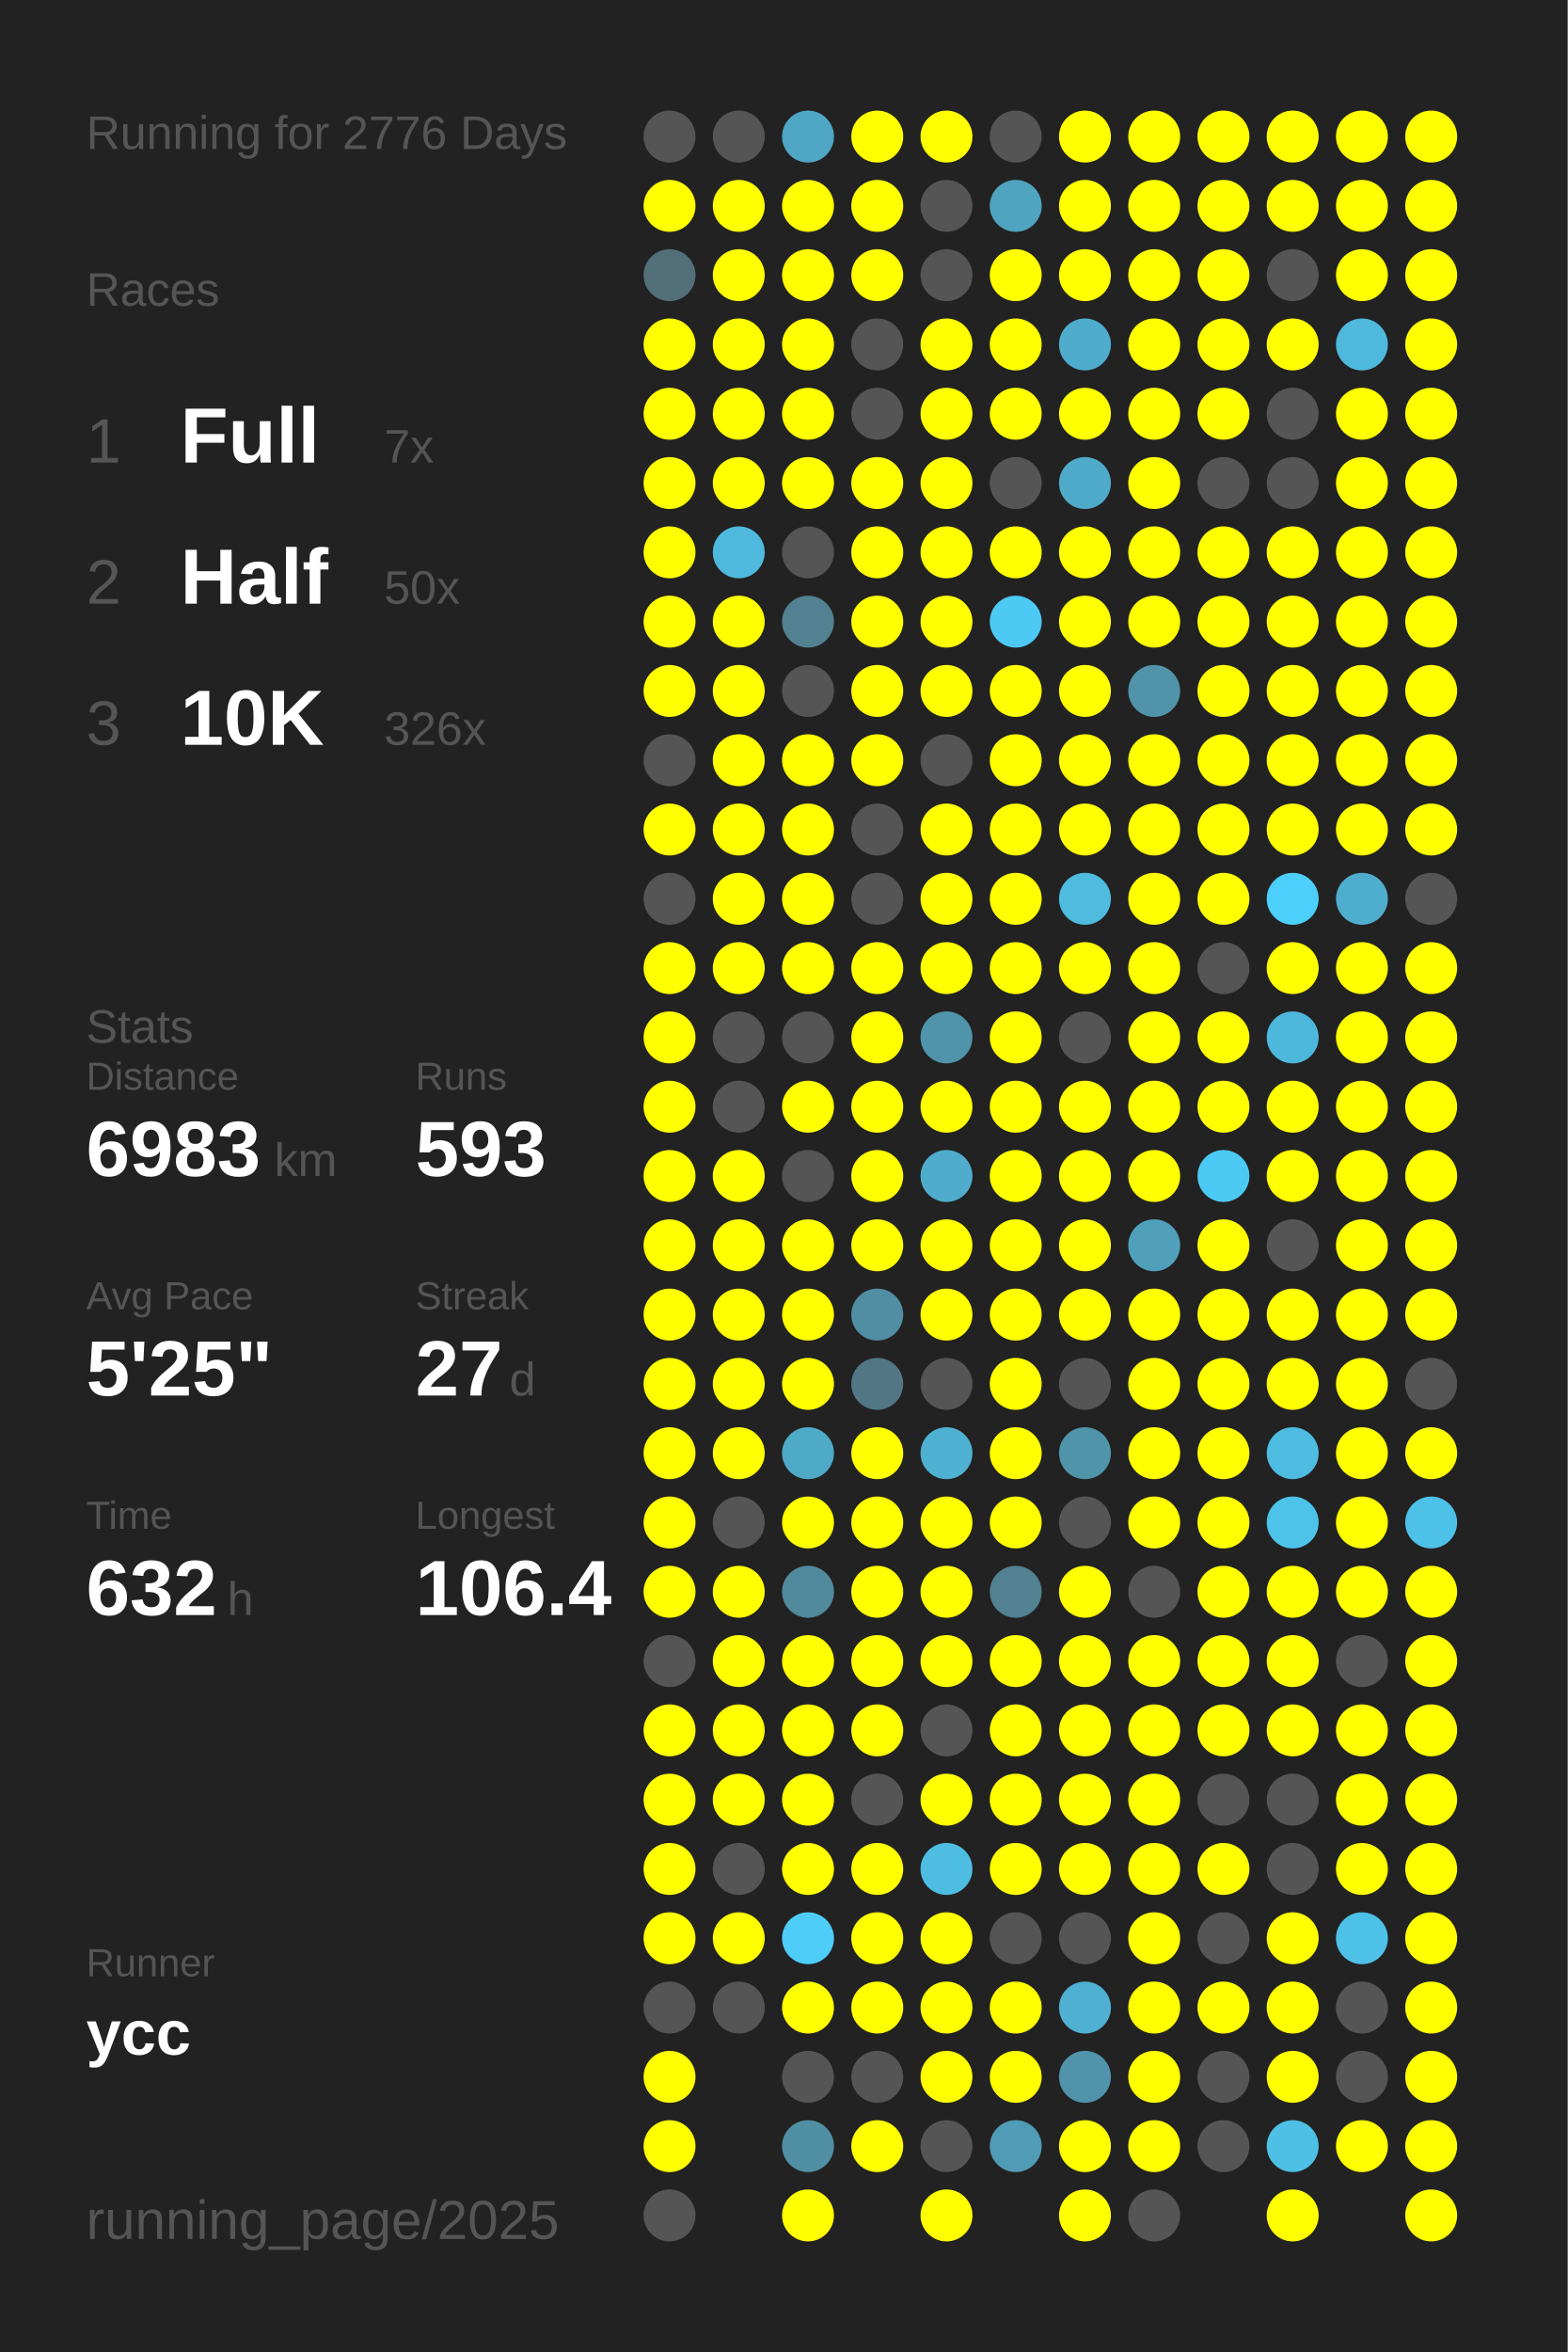
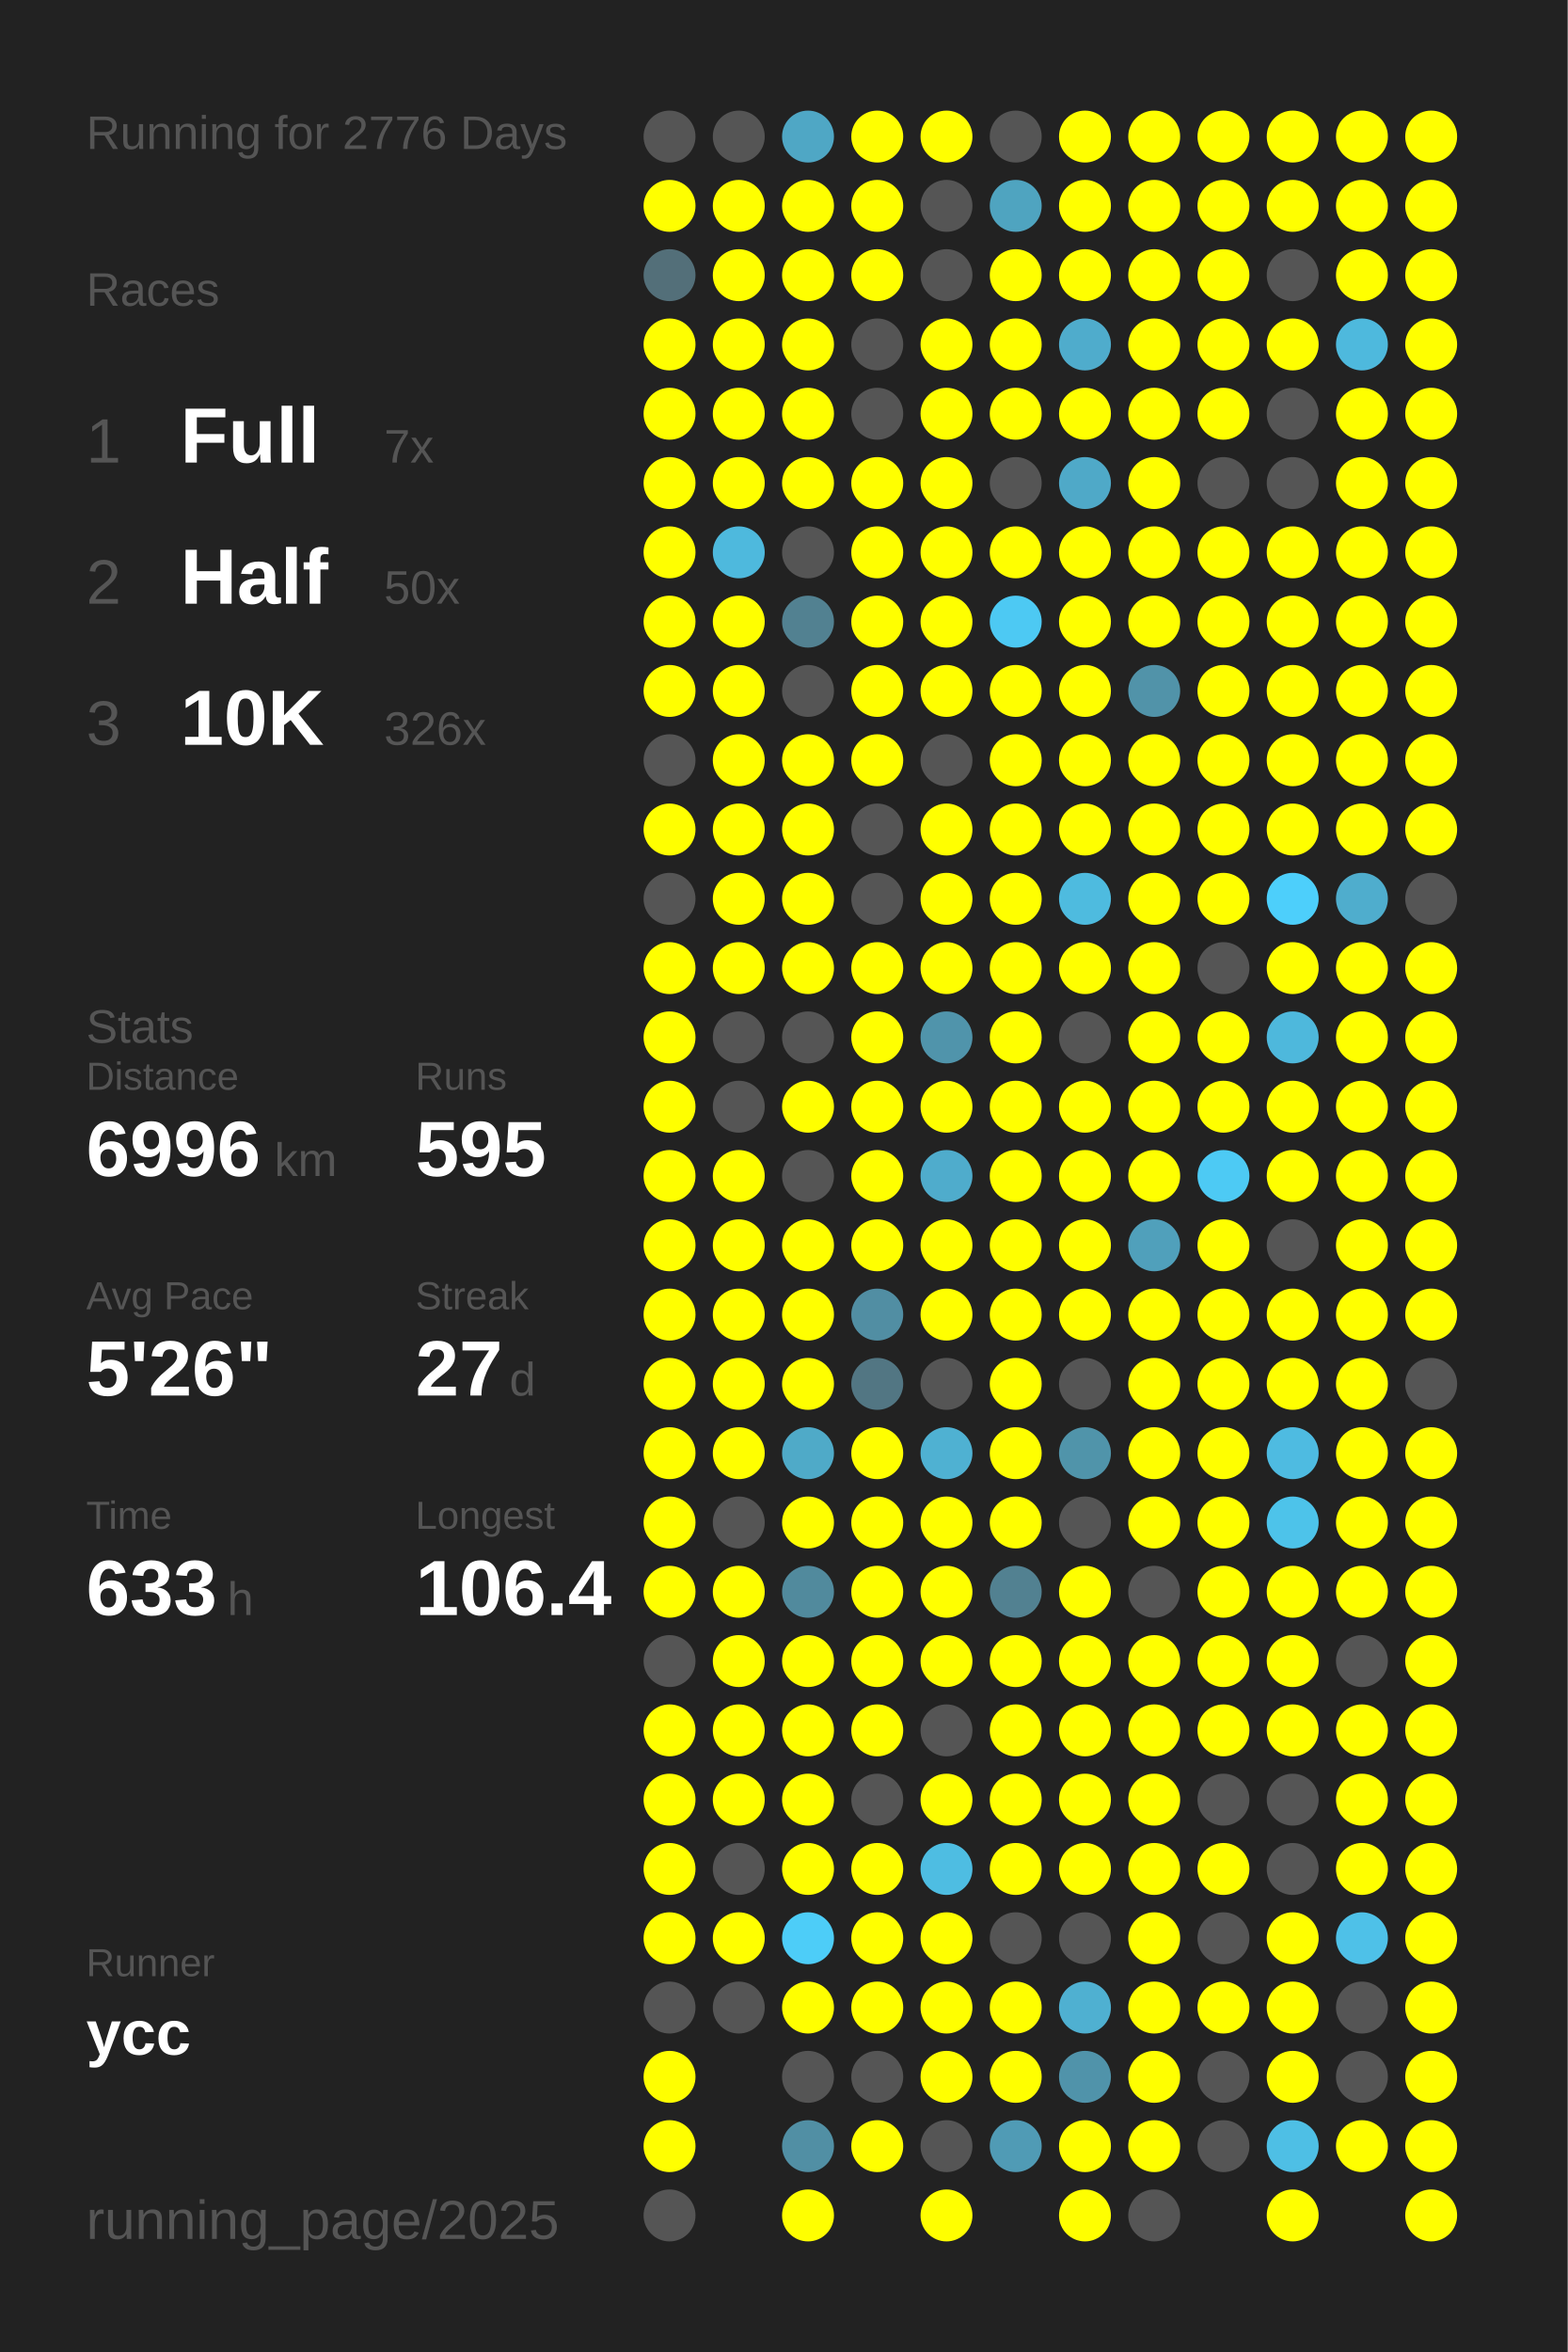
<svg xmlns="http://www.w3.org/2000/svg" baseProfile="full" height="300mm" version="1.1" viewBox="0,0,200,300" width="200mm">
  <defs />
  <rect fill="#222222" height="300" width="200" x="0" y="0" />
  <text fill="#555555" style="font-size:6px; font-family:Arial;" x="11" y="19">Running for 2776 Days</text>
  <text fill="#555555" style="font-size:6px; font-family:Arial;" x="11" y="39">Races</text>
  <text fill="#555555" style="font-size:8px; font-family:Arial;" x="11" y="59">1</text>
  <text fill="#FFFFFF" style="font-size:10px; font-family:Arial; font-weight:bold;" x="23" y="59">Full</text>
  <text fill="#555555" style="font-size:6px; font-family:Arial;" x="49" y="59">7x</text>
  <text fill="#555555" style="font-size:8px; font-family:Arial;" x="11" y="77">2</text>
  <text fill="#FFFFFF" style="font-size:10px; font-family:Arial; font-weight:bold;" x="23" y="77">Half</text>
  <text fill="#555555" style="font-size:6px; font-family:Arial;" x="49" y="77">50x</text>
  <text fill="#555555" style="font-size:8px; font-family:Arial;" x="11" y="95">3</text>
  <text fill="#FFFFFF" style="font-size:10px; font-family:Arial; font-weight:bold;" x="23" y="95">10K</text>
  <text fill="#555555" style="font-size:6px; font-family:Arial;" x="49" y="95">326x</text>
  <text fill="#555555" style="font-size:6px; font-family:Arial;" x="11" y="133">Stats</text>
  <text fill="#555555" style="font-size:5px; font-family:Arial;" x="11" y="139">Distance</text>
-   <text fill="#FFFFFF" style="font-size:10px; font-family:Arial; font-weight:bold;" x="11" y="150">6983</text>
+   <text fill="#FFFFFF" style="font-size:10px; font-family:Arial; font-weight:bold;" x="11" y="150">6996</text>
  <text fill="#555555" style="font-size:6px; font-family:Arial;" x="35" y="150">km</text>
  <text fill="#555555" style="font-size:5px; font-family:Arial;" x="53" y="139">Runs</text>
-   <text fill="#FFFFFF" style="font-size:10px; font-family:Arial; font-weight:bold;" x="53" y="150">593</text>
+   <text fill="#FFFFFF" style="font-size:10px; font-family:Arial; font-weight:bold;" x="53" y="150">595</text>
  <text fill="#555555" style="font-size:5px; font-family:Arial;" x="11" y="167">Avg Pace</text>
-   <text fill="#FFFFFF" style="font-size:10px; font-family:Arial; font-weight:bold;" x="11" y="178">5'25"</text>
+   <text fill="#FFFFFF" style="font-size:10px; font-family:Arial; font-weight:bold;" x="11" y="178">5'26"</text>
  <text fill="#555555" style="font-size:5px; font-family:Arial;" x="53" y="167">Streak</text>
  <text fill="#FFFFFF" style="font-size:10px; font-family:Arial; font-weight:bold;" x="53" y="178">27</text>
  <text fill="#555555" style="font-size:6px; font-family:Arial;" x="65" y="178">d</text>
  <text fill="#555555" style="font-size:5px; font-family:Arial;" x="11" y="195">Time</text>
-   <text fill="#FFFFFF" style="font-size:10px; font-family:Arial; font-weight:bold;" x="11" y="206">632</text>
+   <text fill="#FFFFFF" style="font-size:10px; font-family:Arial; font-weight:bold;" x="11" y="206">633</text>
  <text fill="#555555" style="font-size:6px; font-family:Arial;" x="29" y="206">h</text>
  <text fill="#555555" style="font-size:5px; font-family:Arial;" x="53" y="195">Longest</text>
  <text fill="#FFFFFF" style="font-size:10px; font-family:Arial; font-weight:bold;" x="53" y="206">106.4</text>
  <text fill="#555555" style="font-size:5px; font-family:Arial;" x="11" y="252.065">Runner</text>
  <text fill="#FFFFFF" style="font-size:8px; font-family:Arial; font-weight:bold;" x="11" y="262.065">ycc</text>
  <text fill="#555555" style="font-size:7px; font-family:Arial;" x="11" y="285.581">running_page/2025</text>
  <circle cx="85.417" cy="17.419" fill="#555555" r="3.312" />
  <circle cx="85.417" cy="26.258" fill="#FFFF00" r="3.312" />
  <circle cx="85.417" cy="35.097" fill="#536f79" r="3.312" />
  <circle cx="85.417" cy="43.935" fill="#FFFF00" r="3.312" />
  <circle cx="85.417" cy="52.774" fill="#FFFF00" r="3.312" />
  <circle cx="85.417" cy="61.613" fill="#FFFF00" r="3.312" />
  <circle cx="85.417" cy="70.452" fill="#FFFF00" r="3.312" />
  <circle cx="85.417" cy="79.29" fill="#FFFF00" r="3.312" />
  <circle cx="85.417" cy="88.129" fill="#FFFF00" r="3.312" />
  <circle cx="85.417" cy="96.968" fill="#555555" r="3.312" />
  <circle cx="85.417" cy="105.806" fill="#FFFF00" r="3.312" />
  <circle cx="85.417" cy="114.645" fill="#555555" r="3.312" />
  <circle cx="85.417" cy="123.484" fill="#FFFF00" r="3.312" />
  <circle cx="85.417" cy="132.323" fill="#FFFF00" r="3.312" />
  <circle cx="85.417" cy="141.161" fill="#FFFF00" r="3.312" />
  <circle cx="85.417" cy="150" fill="#FFFF00" r="3.312" />
  <circle cx="85.417" cy="158.839" fill="#FFFF00" r="3.312" />
  <circle cx="85.417" cy="167.677" fill="#FFFF00" r="3.312" />
  <circle cx="85.417" cy="176.516" fill="#FFFF00" r="3.312" />
  <circle cx="85.417" cy="185.355" fill="#FFFF00" r="3.312" />
  <circle cx="85.417" cy="194.194" fill="#FFFF00" r="3.312" />
  <circle cx="85.417" cy="203.032" fill="#FFFF00" r="3.312" />
  <circle cx="85.417" cy="211.871" fill="#555555" r="3.312" />
  <circle cx="85.417" cy="220.71" fill="#FFFF00" r="3.312" />
  <circle cx="85.417" cy="229.548" fill="#FFFF00" r="3.312" />
  <circle cx="85.417" cy="238.387" fill="#FFFF00" r="3.312" />
  <circle cx="85.417" cy="247.226" fill="#FFFF00" r="3.312" />
  <circle cx="85.417" cy="256.065" fill="#555555" r="3.312" />
  <circle cx="85.417" cy="264.903" fill="#FFFF00" r="3.312" />
  <circle cx="85.417" cy="273.742" fill="#FFFF00" r="3.312" />
  <circle cx="85.417" cy="282.581" fill="#555555" r="3.312" />
  <circle cx="94.25" cy="17.419" fill="#555555" r="3.312" />
  <circle cx="94.25" cy="26.258" fill="#FFFF00" r="3.312" />
  <circle cx="94.25" cy="35.097" fill="#FFFF00" r="3.312" />
  <circle cx="94.25" cy="43.935" fill="#FFFF00" r="3.312" />
  <circle cx="94.25" cy="52.774" fill="#FFFF00" r="3.312" />
  <circle cx="94.25" cy="61.613" fill="#FFFF00" r="3.312" />
  <circle cx="94.25" cy="70.452" fill="#4eb9dd" r="3.312" />
  <circle cx="94.25" cy="79.29" fill="#FFFF00" r="3.312" />
  <circle cx="94.25" cy="88.129" fill="#FFFF00" r="3.312" />
  <circle cx="94.25" cy="96.968" fill="#FFFF00" r="3.312" />
  <circle cx="94.25" cy="105.806" fill="#FFFF00" r="3.312" />
  <circle cx="94.25" cy="114.645" fill="#FFFF00" r="3.312" />
  <circle cx="94.25" cy="123.484" fill="#FFFF00" r="3.312" />
  <circle cx="94.25" cy="132.323" fill="#555555" r="3.312" />
  <circle cx="94.25" cy="141.161" fill="#555555" r="3.312" />
  <circle cx="94.25" cy="150" fill="#FFFF00" r="3.312" />
  <circle cx="94.25" cy="158.839" fill="#FFFF00" r="3.312" />
  <circle cx="94.25" cy="167.677" fill="#FFFF00" r="3.312" />
  <circle cx="94.25" cy="176.516" fill="#FFFF00" r="3.312" />
  <circle cx="94.25" cy="185.355" fill="#FFFF00" r="3.312" />
  <circle cx="94.25" cy="194.194" fill="#555555" r="3.312" />
  <circle cx="94.25" cy="203.032" fill="#FFFF00" r="3.312" />
  <circle cx="94.25" cy="211.871" fill="#FFFF00" r="3.312" />
  <circle cx="94.25" cy="220.71" fill="#FFFF00" r="3.312" />
  <circle cx="94.25" cy="229.548" fill="#FFFF00" r="3.312" />
  <circle cx="94.25" cy="238.387" fill="#555555" r="3.312" />
  <circle cx="94.25" cy="247.226" fill="#FFFF00" r="3.312" />
  <circle cx="94.25" cy="256.065" fill="#555555" r="3.312" />
  <circle cx="103.083" cy="17.419" fill="#4fa7c5" r="3.312" />
  <circle cx="103.083" cy="26.258" fill="#FFFF00" r="3.312" />
  <circle cx="103.083" cy="35.097" fill="#FFFF00" r="3.312" />
  <circle cx="103.083" cy="43.935" fill="#FFFF00" r="3.312" />
  <circle cx="103.083" cy="52.774" fill="#FFFF00" r="3.312" />
  <circle cx="103.083" cy="61.613" fill="#FFFF00" r="3.312" />
  <circle cx="103.083" cy="70.452" fill="#555555" r="3.312" />
  <circle cx="103.083" cy="79.29" fill="#528191" r="3.312" />
  <circle cx="103.083" cy="88.129" fill="#555555" r="3.312" />
  <circle cx="103.083" cy="96.968" fill="#FFFF00" r="3.312" />
  <circle cx="103.083" cy="105.806" fill="#FFFF00" r="3.312" />
  <circle cx="103.083" cy="114.645" fill="#FFFF00" r="3.312" />
  <circle cx="103.083" cy="123.484" fill="#FFFF00" r="3.312" />
  <circle cx="103.083" cy="132.323" fill="#555555" r="3.312" />
  <circle cx="103.083" cy="141.161" fill="#FFFF00" r="3.312" />
  <circle cx="103.083" cy="150" fill="#555555" r="3.312" />
  <circle cx="103.083" cy="158.839" fill="#FFFF00" r="3.312" />
  <circle cx="103.083" cy="167.677" fill="#FFFF00" r="3.312" />
  <circle cx="103.083" cy="176.516" fill="#FFFF00" r="3.312" />
  <circle cx="103.083" cy="185.355" fill="#4faac8" r="3.312" />
  <circle cx="103.083" cy="194.194" fill="#FFFF00" r="3.312" />
  <circle cx="103.083" cy="203.032" fill="#518a9d" r="3.312" />
  <circle cx="103.083" cy="211.871" fill="#FFFF00" r="3.312" />
  <circle cx="103.083" cy="220.71" fill="#FFFF00" r="3.312" />
  <circle cx="103.083" cy="229.548" fill="#FFFF00" r="3.312" />
  <circle cx="103.083" cy="238.387" fill="#FFFF00" r="3.312" />
  <circle cx="103.083" cy="247.226" fill="#4dcdf8" r="3.312" />
  <circle cx="103.083" cy="256.065" fill="#FFFF00" r="3.312" />
  <circle cx="103.083" cy="264.903" fill="#555555" r="3.312" />
  <circle cx="103.083" cy="273.742" fill="#518fa4" r="3.312" />
  <circle cx="103.083" cy="282.581" fill="#FFFF00" r="3.312" />
  <circle cx="111.917" cy="17.419" fill="#FFFF00" r="3.312" />
  <circle cx="111.917" cy="26.258" fill="#FFFF00" r="3.312" />
  <circle cx="111.917" cy="35.097" fill="#FFFF00" r="3.312" />
  <circle cx="111.917" cy="43.935" fill="#555555" r="3.312" />
  <circle cx="111.917" cy="52.774" fill="#555555" r="3.312" />
  <circle cx="111.917" cy="61.613" fill="#FFFF00" r="3.312" />
  <circle cx="111.917" cy="70.452" fill="#FFFF00" r="3.312" />
  <circle cx="111.917" cy="79.29" fill="#FFFF00" r="3.312" />
  <circle cx="111.917" cy="88.129" fill="#FFFF00" r="3.312" />
  <circle cx="111.917" cy="96.968" fill="#FFFF00" r="3.312" />
  <circle cx="111.917" cy="105.806" fill="#555555" r="3.312" />
  <circle cx="111.917" cy="114.645" fill="#555555" r="3.312" />
  <circle cx="111.917" cy="123.484" fill="#FFFF00" r="3.312" />
  <circle cx="111.917" cy="132.323" fill="#FFFF00" r="3.312" />
  <circle cx="111.917" cy="141.161" fill="#FFFF00" r="3.312" />
  <circle cx="111.917" cy="150" fill="#FFFF00" r="3.312" />
  <circle cx="111.917" cy="158.839" fill="#FFFF00" r="3.312" />
  <circle cx="111.917" cy="167.677" fill="#518ea3" r="3.312" />
  <circle cx="111.917" cy="176.516" fill="#527683" r="3.312" />
  <circle cx="111.917" cy="185.355" fill="#FFFF00" r="3.312" />
  <circle cx="111.917" cy="194.194" fill="#FFFF00" r="3.312" />
  <circle cx="111.917" cy="203.032" fill="#FFFF00" r="3.312" />
  <circle cx="111.917" cy="211.871" fill="#FFFF00" r="3.312" />
  <circle cx="111.917" cy="220.71" fill="#FFFF00" r="3.312" />
  <circle cx="111.917" cy="229.548" fill="#555555" r="3.312" />
  <circle cx="111.917" cy="238.387" fill="#FFFF00" r="3.312" />
  <circle cx="111.917" cy="247.226" fill="#FFFF00" r="3.312" />
  <circle cx="111.917" cy="256.065" fill="#FFFF00" r="3.312" />
  <circle cx="111.917" cy="264.903" fill="#555555" r="3.312" />
  <circle cx="111.917" cy="273.742" fill="#FFFF00" r="3.312" />
  <circle cx="120.75" cy="17.419" fill="#FFFF00" r="3.312" />
  <circle cx="120.75" cy="26.258" fill="#555555" r="3.312" />
  <circle cx="120.75" cy="35.097" fill="#555555" r="3.312" />
  <circle cx="120.75" cy="43.935" fill="#FFFF00" r="3.312" />
  <circle cx="120.75" cy="52.774" fill="#FFFF00" r="3.312" />
  <circle cx="120.75" cy="61.613" fill="#FFFF00" r="3.312" />
  <circle cx="120.75" cy="70.452" fill="#FFFF00" r="3.312" />
  <circle cx="120.75" cy="79.29" fill="#FFFF00" r="3.312" />
  <circle cx="120.75" cy="88.129" fill="#FFFF00" r="3.312" />
  <circle cx="120.75" cy="96.968" fill="#555555" r="3.312" />
  <circle cx="120.75" cy="105.806" fill="#FFFF00" r="3.312" />
  <circle cx="120.75" cy="114.645" fill="#FFFF00" r="3.312" />
  <circle cx="120.75" cy="123.484" fill="#FFFF00" r="3.312" />
  <circle cx="120.75" cy="132.323" fill="#5094ab" r="3.312" />
  <circle cx="120.75" cy="141.161" fill="#FFFF00" r="3.312" />
  <circle cx="120.75" cy="150" fill="#4faccc" r="3.312" />
  <circle cx="120.75" cy="158.839" fill="#FFFF00" r="3.312" />
  <circle cx="120.75" cy="167.677" fill="#FFFF00" r="3.312" />
  <circle cx="120.75" cy="176.516" fill="#555555" r="3.312" />
  <circle cx="120.75" cy="185.355" fill="#4fb1d2" r="3.312" />
  <circle cx="120.75" cy="194.194" fill="#FFFF00" r="3.312" />
  <circle cx="120.75" cy="203.032" fill="#FFFF00" r="3.312" />
  <circle cx="120.75" cy="211.871" fill="#FFFF00" r="3.312" />
  <circle cx="120.75" cy="220.71" fill="#555555" r="3.312" />
  <circle cx="120.75" cy="229.548" fill="#FFFF00" r="3.312" />
  <circle cx="120.75" cy="238.387" fill="#4ebde2" r="3.312" />
  <circle cx="120.75" cy="247.226" fill="#FFFF00" r="3.312" />
  <circle cx="120.75" cy="256.065" fill="#FFFF00" r="3.312" />
  <circle cx="120.75" cy="264.903" fill="#FFFF00" r="3.312" />
  <circle cx="120.75" cy="273.742" fill="#555555" r="3.312" />
  <circle cx="120.75" cy="282.581" fill="#FFFF00" r="3.312" />
  <circle cx="129.583" cy="17.419" fill="#555555" r="3.312" />
  <circle cx="129.583" cy="26.258" fill="#4fa4c0" r="3.312" />
  <circle cx="129.583" cy="35.097" fill="#FFFF00" r="3.312" />
  <circle cx="129.583" cy="43.935" fill="#FFFF00" r="3.312" />
  <circle cx="129.583" cy="52.774" fill="#FFFF00" r="3.312" />
  <circle cx="129.583" cy="61.613" fill="#555555" r="3.312" />
  <circle cx="129.583" cy="70.452" fill="#FFFF00" r="3.312" />
  <circle cx="129.583" cy="79.29" fill="#4dc9f3" r="3.312" />
  <circle cx="129.583" cy="88.129" fill="#FFFF00" r="3.312" />
  <circle cx="129.583" cy="96.968" fill="#FFFF00" r="3.312" />
  <circle cx="129.583" cy="105.806" fill="#FFFF00" r="3.312" />
  <circle cx="129.583" cy="114.645" fill="#FFFF00" r="3.312" />
  <circle cx="129.583" cy="123.484" fill="#FFFF00" r="3.312" />
  <circle cx="129.583" cy="132.323" fill="#FFFF00" r="3.312" />
  <circle cx="129.583" cy="141.161" fill="#FFFF00" r="3.312" />
  <circle cx="129.583" cy="150" fill="#FFFF00" r="3.312" />
  <circle cx="129.583" cy="158.839" fill="#FFFF00" r="3.312" />
  <circle cx="129.583" cy="167.677" fill="#FFFF00" r="3.312" />
  <circle cx="129.583" cy="176.516" fill="#FFFF00" r="3.312" />
  <circle cx="129.583" cy="185.355" fill="#FFFF00" r="3.312" />
  <circle cx="129.583" cy="194.194" fill="#FFFF00" r="3.312" />
  <circle cx="129.583" cy="203.032" fill="#528191" r="3.312" />
  <circle cx="129.583" cy="211.871" fill="#FFFF00" r="3.312" />
  <circle cx="129.583" cy="220.71" fill="#FFFF00" r="3.312" />
  <circle cx="129.583" cy="229.548" fill="#FFFF00" r="3.312" />
  <circle cx="129.583" cy="238.387" fill="#FFFF00" r="3.312" />
  <circle cx="129.583" cy="247.226" fill="#555555" r="3.312" />
  <circle cx="129.583" cy="256.065" fill="#FFFF00" r="3.312" />
  <circle cx="129.583" cy="264.903" fill="#FFFF00" r="3.312" />
  <circle cx="129.583" cy="273.742" fill="#509bb5" r="3.312" />
  <circle cx="138.417" cy="17.419" fill="#FFFF00" r="3.312" />
  <circle cx="138.417" cy="26.258" fill="#FFFF00" r="3.312" />
  <circle cx="138.417" cy="35.097" fill="#FFFF00" r="3.312" />
  <circle cx="138.417" cy="43.935" fill="#4faccc" r="3.312" />
  <circle cx="138.417" cy="52.774" fill="#FFFF00" r="3.312" />
  <circle cx="138.417" cy="61.613" fill="#4fa9c8" r="3.312" />
  <circle cx="138.417" cy="70.452" fill="#FFFF00" r="3.312" />
  <circle cx="138.417" cy="79.29" fill="#FFFF00" r="3.312" />
  <circle cx="138.417" cy="88.129" fill="#FFFF00" r="3.312" />
  <circle cx="138.417" cy="96.968" fill="#FFFF00" r="3.312" />
  <circle cx="138.417" cy="105.806" fill="#FFFF00" r="3.312" />
  <circle cx="138.417" cy="114.645" fill="#4ebbdf" r="3.312" />
  <circle cx="138.417" cy="123.484" fill="#FFFF00" r="3.312" />
  <circle cx="138.417" cy="132.323" fill="#555555" r="3.312" />
  <circle cx="138.417" cy="141.161" fill="#FFFF00" r="3.312" />
  <circle cx="138.417" cy="150" fill="#FFFF00" r="3.312" />
  <circle cx="138.417" cy="158.839" fill="#FFFF00" r="3.312" />
  <circle cx="138.417" cy="167.677" fill="#FFFF00" r="3.312" />
  <circle cx="138.417" cy="176.516" fill="#555555" r="3.312" />
  <circle cx="138.417" cy="185.355" fill="#5094aa" r="3.312" />
  <circle cx="138.417" cy="194.194" fill="#555555" r="3.312" />
  <circle cx="138.417" cy="203.032" fill="#FFFF00" r="3.312" />
  <circle cx="138.417" cy="211.871" fill="#FFFF00" r="3.312" />
  <circle cx="138.417" cy="220.71" fill="#FFFF00" r="3.312" />
  <circle cx="138.417" cy="229.548" fill="#FFFF00" r="3.312" />
  <circle cx="138.417" cy="238.387" fill="#FFFF00" r="3.312" />
  <circle cx="138.417" cy="247.226" fill="#555555" r="3.312" />
  <circle cx="138.417" cy="256.065" fill="#4fb0d1" r="3.312" />
  <circle cx="138.417" cy="264.903" fill="#5093aa" r="3.312" />
  <circle cx="138.417" cy="273.742" fill="#FFFF00" r="3.312" />
  <circle cx="138.417" cy="282.581" fill="#FFFF00" r="3.312" />
  <circle cx="147.25" cy="17.419" fill="#FFFF00" r="3.312" />
  <circle cx="147.25" cy="26.258" fill="#FFFF00" r="3.312" />
  <circle cx="147.25" cy="35.097" fill="#FFFF00" r="3.312" />
  <circle cx="147.25" cy="43.935" fill="#FFFF00" r="3.312" />
  <circle cx="147.25" cy="52.774" fill="#FFFF00" r="3.312" />
  <circle cx="147.25" cy="61.613" fill="#FFFF00" r="3.312" />
  <circle cx="147.25" cy="70.452" fill="#FFFF00" r="3.312" />
  <circle cx="147.25" cy="79.29" fill="#FFFF00" r="3.312" />
  <circle cx="147.25" cy="88.129" fill="#5193a9" r="3.312" />
  <circle cx="147.25" cy="96.968" fill="#FFFF00" r="3.312" />
  <circle cx="147.25" cy="105.806" fill="#FFFF00" r="3.312" />
  <circle cx="147.25" cy="114.645" fill="#FFFF00" r="3.312" />
  <circle cx="147.25" cy="123.484" fill="#FFFF00" r="3.312" />
  <circle cx="147.25" cy="132.323" fill="#FFFF00" r="3.312" />
  <circle cx="147.25" cy="141.161" fill="#FFFF00" r="3.312" />
  <circle cx="147.25" cy="150" fill="#FFFF00" r="3.312" />
  <circle cx="147.25" cy="158.839" fill="#50a0bb" r="3.312" />
  <circle cx="147.25" cy="167.677" fill="#FFFF00" r="3.312" />
  <circle cx="147.25" cy="176.516" fill="#FFFF00" r="3.312" />
  <circle cx="147.25" cy="185.355" fill="#FFFF00" r="3.312" />
  <circle cx="147.25" cy="194.194" fill="#FFFF00" r="3.312" />
  <circle cx="147.25" cy="203.032" fill="#555555" r="3.312" />
  <circle cx="147.25" cy="211.871" fill="#FFFF00" r="3.312" />
  <circle cx="147.25" cy="220.71" fill="#FFFF00" r="3.312" />
  <circle cx="147.25" cy="229.548" fill="#FFFF00" r="3.312" />
  <circle cx="147.25" cy="238.387" fill="#FFFF00" r="3.312" />
  <circle cx="147.25" cy="247.226" fill="#FFFF00" r="3.312" />
  <circle cx="147.25" cy="256.065" fill="#FFFF00" r="3.312" />
  <circle cx="147.25" cy="264.903" fill="#FFFF00" r="3.312" />
  <circle cx="147.25" cy="273.742" fill="#FFFF00" r="3.312" />
  <circle cx="147.25" cy="282.581" fill="#555555" r="3.312" />
  <circle cx="156.083" cy="17.419" fill="#FFFF00" r="3.312" />
  <circle cx="156.083" cy="26.258" fill="#FFFF00" r="3.312" />
  <circle cx="156.083" cy="35.097" fill="#FFFF00" r="3.312" />
  <circle cx="156.083" cy="43.935" fill="#FFFF00" r="3.312" />
  <circle cx="156.083" cy="52.774" fill="#FFFF00" r="3.312" />
  <circle cx="156.083" cy="61.613" fill="#555555" r="3.312" />
  <circle cx="156.083" cy="70.452" fill="#FFFF00" r="3.312" />
  <circle cx="156.083" cy="79.29" fill="#FFFF00" r="3.312" />
  <circle cx="156.083" cy="88.129" fill="#FFFF00" r="3.312" />
  <circle cx="156.083" cy="96.968" fill="#FFFF00" r="3.312" />
  <circle cx="156.083" cy="105.806" fill="#FFFF00" r="3.312" />
  <circle cx="156.083" cy="114.645" fill="#FFFF00" r="3.312" />
  <circle cx="156.083" cy="123.484" fill="#555555" r="3.312" />
  <circle cx="156.083" cy="132.323" fill="#FFFF00" r="3.312" />
  <circle cx="156.083" cy="141.161" fill="#FFFF00" r="3.312" />
  <circle cx="156.083" cy="150" fill="#4dcaf4" r="3.312" />
  <circle cx="156.083" cy="158.839" fill="#FFFF00" r="3.312" />
  <circle cx="156.083" cy="167.677" fill="#FFFF00" r="3.312" />
  <circle cx="156.083" cy="176.516" fill="#FFFF00" r="3.312" />
  <circle cx="156.083" cy="185.355" fill="#FFFF00" r="3.312" />
  <circle cx="156.083" cy="194.194" fill="#FFFF00" r="3.312" />
  <circle cx="156.083" cy="203.032" fill="#FFFF00" r="3.312" />
  <circle cx="156.083" cy="211.871" fill="#FFFF00" r="3.312" />
  <circle cx="156.083" cy="220.71" fill="#FFFF00" r="3.312" />
  <circle cx="156.083" cy="229.548" fill="#555555" r="3.312" />
  <circle cx="156.083" cy="238.387" fill="#FFFF00" r="3.312" />
  <circle cx="156.083" cy="247.226" fill="#555555" r="3.312" />
  <circle cx="156.083" cy="256.065" fill="#FFFF00" r="3.312" />
  <circle cx="156.083" cy="264.903" fill="#555555" r="3.312" />
  <circle cx="156.083" cy="273.742" fill="#555555" r="3.312" />
  <circle cx="164.917" cy="17.419" fill="#FFFF00" r="3.312" />
  <circle cx="164.917" cy="26.258" fill="#FFFF00" r="3.312" />
  <circle cx="164.917" cy="35.097" fill="#555555" r="3.312" />
  <circle cx="164.917" cy="43.935" fill="#FFFF00" r="3.312" />
  <circle cx="164.917" cy="52.774" fill="#555555" r="3.312" />
  <circle cx="164.917" cy="61.613" fill="#555555" r="3.312" />
  <circle cx="164.917" cy="70.452" fill="#FFFF00" r="3.312" />
  <circle cx="164.917" cy="79.29" fill="#FFFF00" r="3.312" />
  <circle cx="164.917" cy="88.129" fill="#FFFF00" r="3.312" />
  <circle cx="164.917" cy="96.968" fill="#FFFF00" r="3.312" />
  <circle cx="164.917" cy="105.806" fill="#FFFF00" r="3.312" />
  <circle cx="164.917" cy="114.645" fill="#4dcffb" r="3.312" />
  <circle cx="164.917" cy="123.484" fill="#FFFF00" r="3.312" />
  <circle cx="164.917" cy="132.323" fill="#4eb8dc" r="3.312" />
  <circle cx="164.917" cy="141.161" fill="#FFFF00" r="3.312" />
  <circle cx="164.917" cy="150" fill="#FFFF00" r="3.312" />
  <circle cx="164.917" cy="158.839" fill="#555555" r="3.312" />
  <circle cx="164.917" cy="167.677" fill="#FFFF00" r="3.312" />
  <circle cx="164.917" cy="176.516" fill="#FFFF00" r="3.312" />
  <circle cx="164.917" cy="185.355" fill="#4ebbe1" r="3.312" />
  <circle cx="164.917" cy="194.194" fill="#4dc3ea" r="3.312" />
  <circle cx="164.917" cy="203.032" fill="#FFFF00" r="3.312" />
  <circle cx="164.917" cy="211.871" fill="#FFFF00" r="3.312" />
  <circle cx="164.917" cy="220.71" fill="#FFFF00" r="3.312" />
  <circle cx="164.917" cy="229.548" fill="#555555" r="3.312" />
  <circle cx="164.917" cy="238.387" fill="#555555" r="3.312" />
  <circle cx="164.917" cy="247.226" fill="#FFFF00" r="3.312" />
  <circle cx="164.917" cy="256.065" fill="#FFFF00" r="3.312" />
  <circle cx="164.917" cy="264.903" fill="#FFFF00" r="3.312" />
  <circle cx="164.917" cy="273.742" fill="#4ebfe5" r="3.312" />
  <circle cx="164.917" cy="282.581" fill="#FFFF00" r="3.312" />
  <circle cx="173.75" cy="17.419" fill="#FFFF00" r="3.312" />
  <circle cx="173.75" cy="26.258" fill="#FFFF00" r="3.312" />
  <circle cx="173.75" cy="35.097" fill="#FFFF00" r="3.312" />
  <circle cx="173.75" cy="43.935" fill="#4eb9dd" r="3.312" />
  <circle cx="173.75" cy="52.774" fill="#FFFF00" r="3.312" />
  <circle cx="173.75" cy="61.613" fill="#FFFF00" r="3.312" />
  <circle cx="173.75" cy="70.452" fill="#FFFF00" r="3.312" />
  <circle cx="173.75" cy="79.29" fill="#FFFF00" r="3.312" />
  <circle cx="173.75" cy="88.129" fill="#FFFF00" r="3.312" />
  <circle cx="173.75" cy="96.968" fill="#FFFF00" r="3.312" />
  <circle cx="173.75" cy="105.806" fill="#FFFF00" r="3.312" />
  <circle cx="173.75" cy="114.645" fill="#4fadcd" r="3.312" />
  <circle cx="173.75" cy="123.484" fill="#FFFF00" r="3.312" />
  <circle cx="173.75" cy="132.323" fill="#FFFF00" r="3.312" />
  <circle cx="173.75" cy="141.161" fill="#FFFF00" r="3.312" />
  <circle cx="173.75" cy="150" fill="#FFFF00" r="3.312" />
  <circle cx="173.75" cy="158.839" fill="#FFFF00" r="3.312" />
  <circle cx="173.75" cy="167.677" fill="#FFFF00" r="3.312" />
  <circle cx="173.75" cy="176.516" fill="#FFFF00" r="3.312" />
  <circle cx="173.75" cy="185.355" fill="#FFFF00" r="3.312" />
  <circle cx="173.75" cy="194.194" fill="#FFFF00" r="3.312" />
  <circle cx="173.75" cy="203.032" fill="#FFFF00" r="3.312" />
  <circle cx="173.75" cy="211.871" fill="#555555" r="3.312" />
  <circle cx="173.75" cy="220.71" fill="#FFFF00" r="3.312" />
  <circle cx="173.75" cy="229.548" fill="#FFFF00" r="3.312" />
  <circle cx="173.75" cy="238.387" fill="#FFFF00" r="3.312" />
  <circle cx="173.75" cy="247.226" fill="#4ec1e8" r="3.312" />
  <circle cx="173.75" cy="256.065" fill="#555555" r="3.312" />
  <circle cx="173.75" cy="264.903" fill="#555555" r="3.312" />
  <circle cx="173.75" cy="273.742" fill="#FFFF00" r="3.312" />
  <circle cx="182.583" cy="17.419" fill="#FFFF00" r="3.312" />
  <circle cx="182.583" cy="26.258" fill="#FFFF00" r="3.312" />
  <circle cx="182.583" cy="35.097" fill="#FFFF00" r="3.312" />
  <circle cx="182.583" cy="43.935" fill="#FFFF00" r="3.312" />
  <circle cx="182.583" cy="52.774" fill="#FFFF00" r="3.312" />
  <circle cx="182.583" cy="61.613" fill="#FFFF00" r="3.312" />
  <circle cx="182.583" cy="70.452" fill="#FFFF00" r="3.312" />
  <circle cx="182.583" cy="79.29" fill="#FFFF00" r="3.312" />
  <circle cx="182.583" cy="88.129" fill="#FFFF00" r="3.312" />
  <circle cx="182.583" cy="96.968" fill="#FFFF00" r="3.312" />
  <circle cx="182.583" cy="105.806" fill="#FFFF00" r="3.312" />
  <circle cx="182.583" cy="114.645" fill="#555555" r="3.312" />
  <circle cx="182.583" cy="123.484" fill="#FFFF00" r="3.312" />
  <circle cx="182.583" cy="132.323" fill="#FFFF00" r="3.312" />
  <circle cx="182.583" cy="141.161" fill="#FFFF00" r="3.312" />
  <circle cx="182.583" cy="150" fill="#FFFF00" r="3.312" />
  <circle cx="182.583" cy="158.839" fill="#FFFF00" r="3.312" />
  <circle cx="182.583" cy="167.677" fill="#FFFF00" r="3.312" />
  <circle cx="182.583" cy="176.516" fill="#555555" r="3.312" />
  <circle cx="182.583" cy="185.355" fill="#FFFF00" r="3.312" />
-   <circle cx="182.583" cy="194.194" fill="#4ec1e8" r="3.312" />
+   <circle cx="182.583" cy="194.194" fill="#FFFF00" r="3.312" />
  <circle cx="182.583" cy="203.032" fill="#FFFF00" r="3.312" />
  <circle cx="182.583" cy="211.871" fill="#FFFF00" r="3.312" />
  <circle cx="182.583" cy="220.71" fill="#FFFF00" r="3.312" />
  <circle cx="182.583" cy="229.548" fill="#FFFF00" r="3.312" />
  <circle cx="182.583" cy="238.387" fill="#FFFF00" r="3.312" />
  <circle cx="182.583" cy="247.226" fill="#FFFF00" r="3.312" />
  <circle cx="182.583" cy="256.065" fill="#FFFF00" r="3.312" />
  <circle cx="182.583" cy="264.903" fill="#FFFF00" r="3.312" />
  <circle cx="182.583" cy="273.742" fill="#FFFF00" r="3.312" />
  <circle cx="182.583" cy="282.581" fill="#FFFF00" r="3.312" />
</svg>
